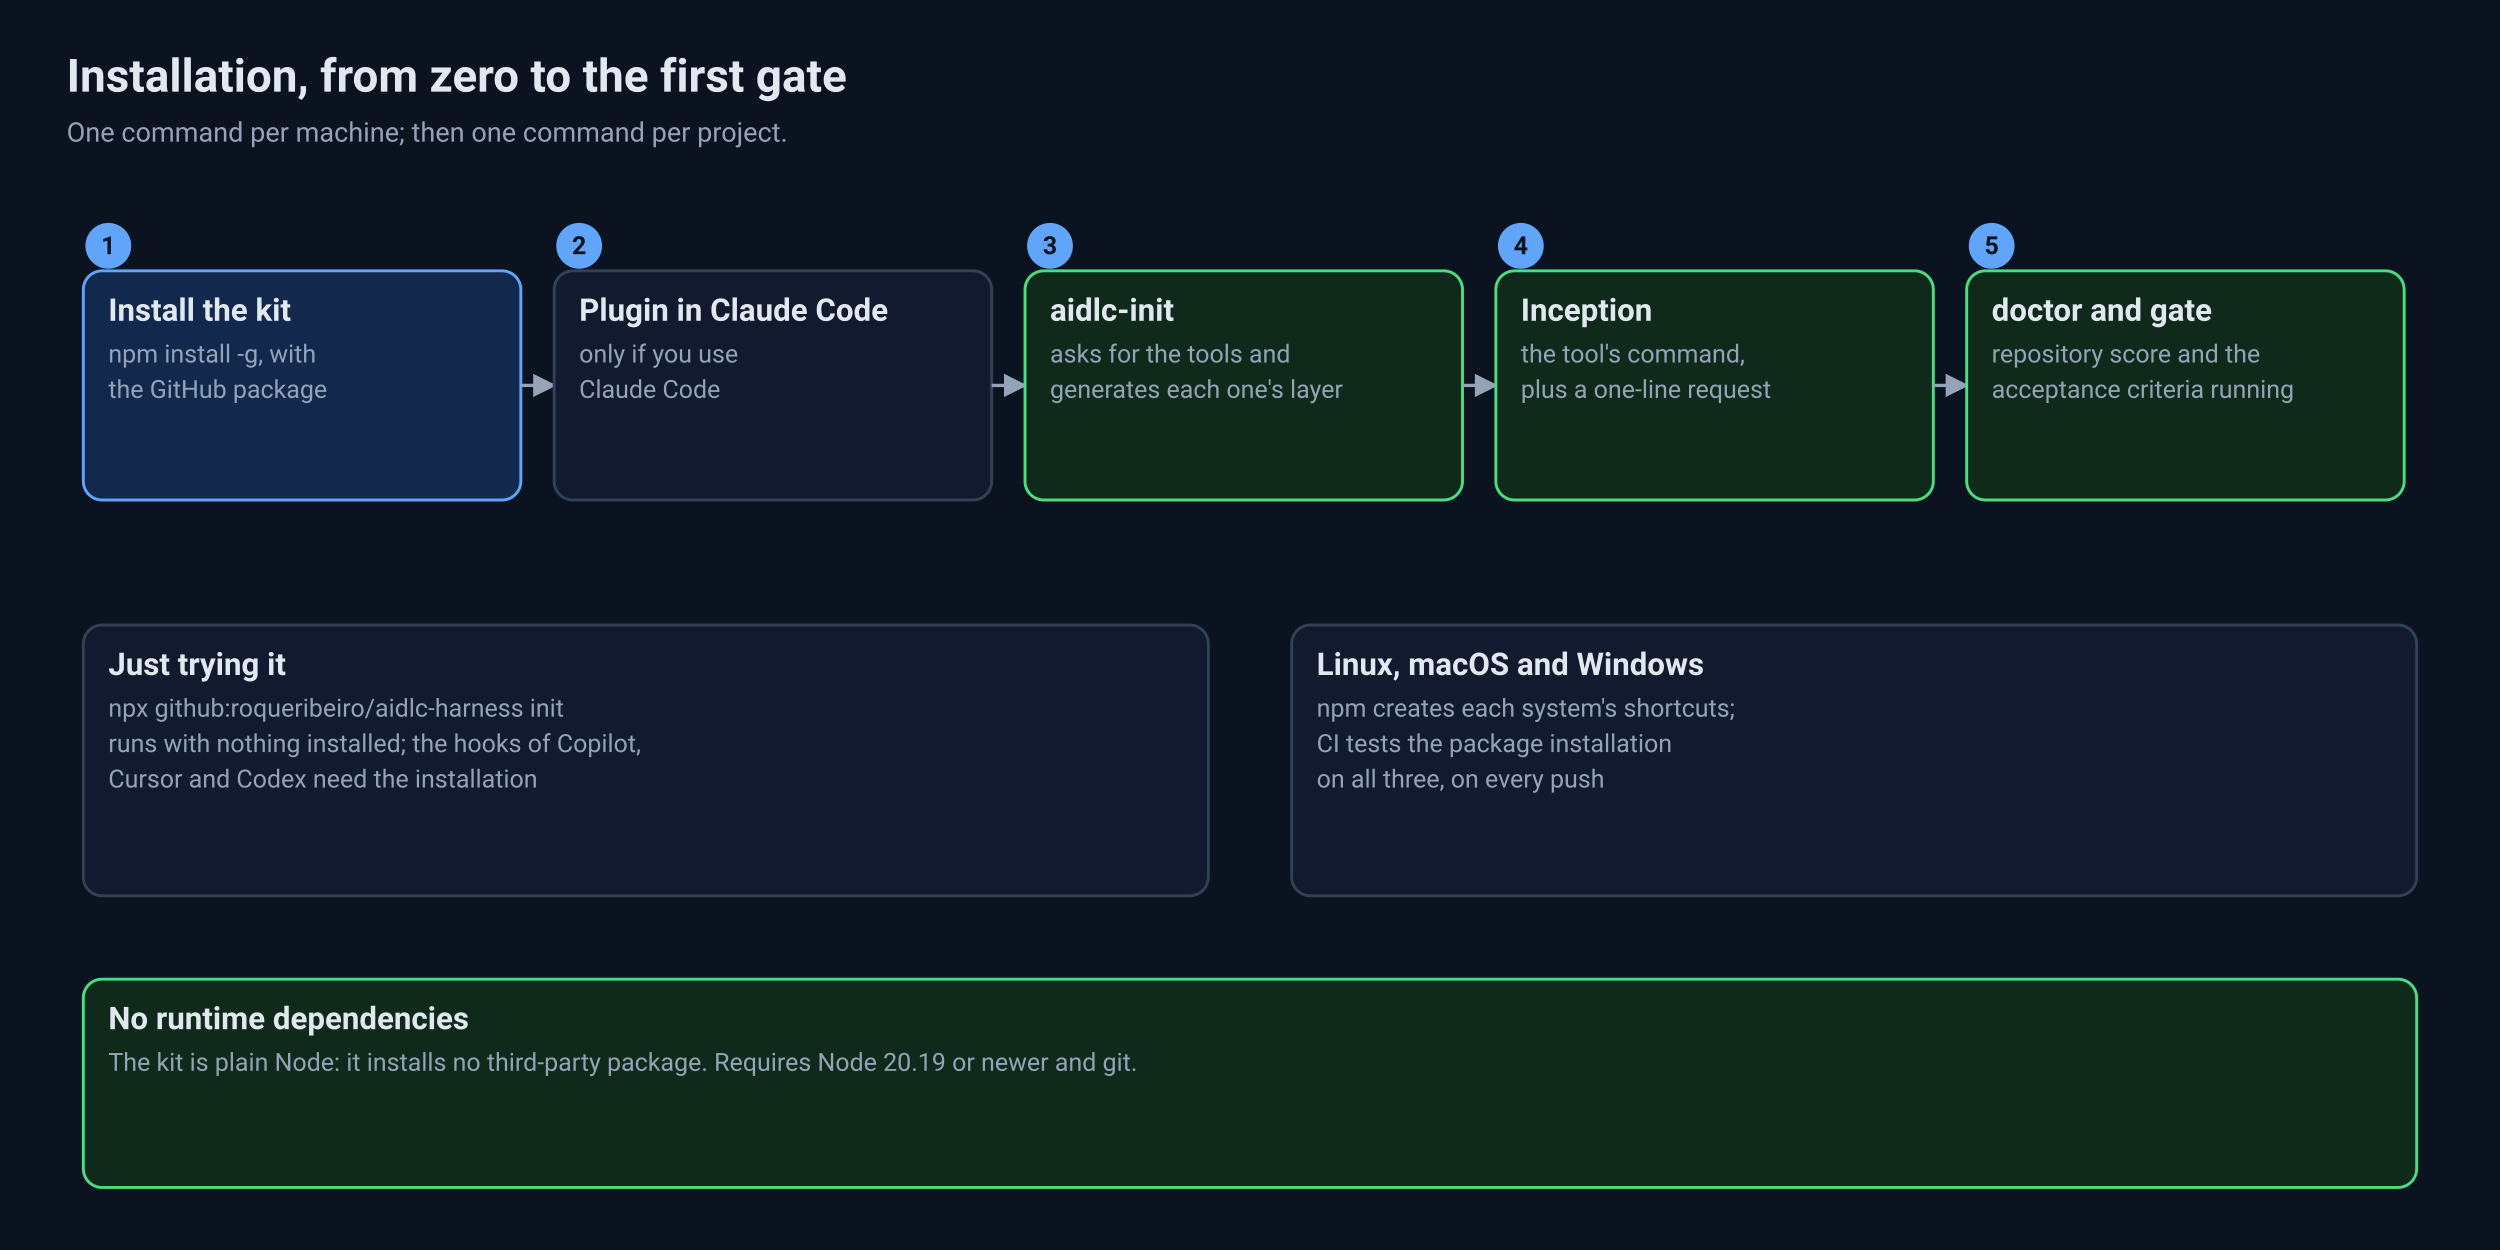
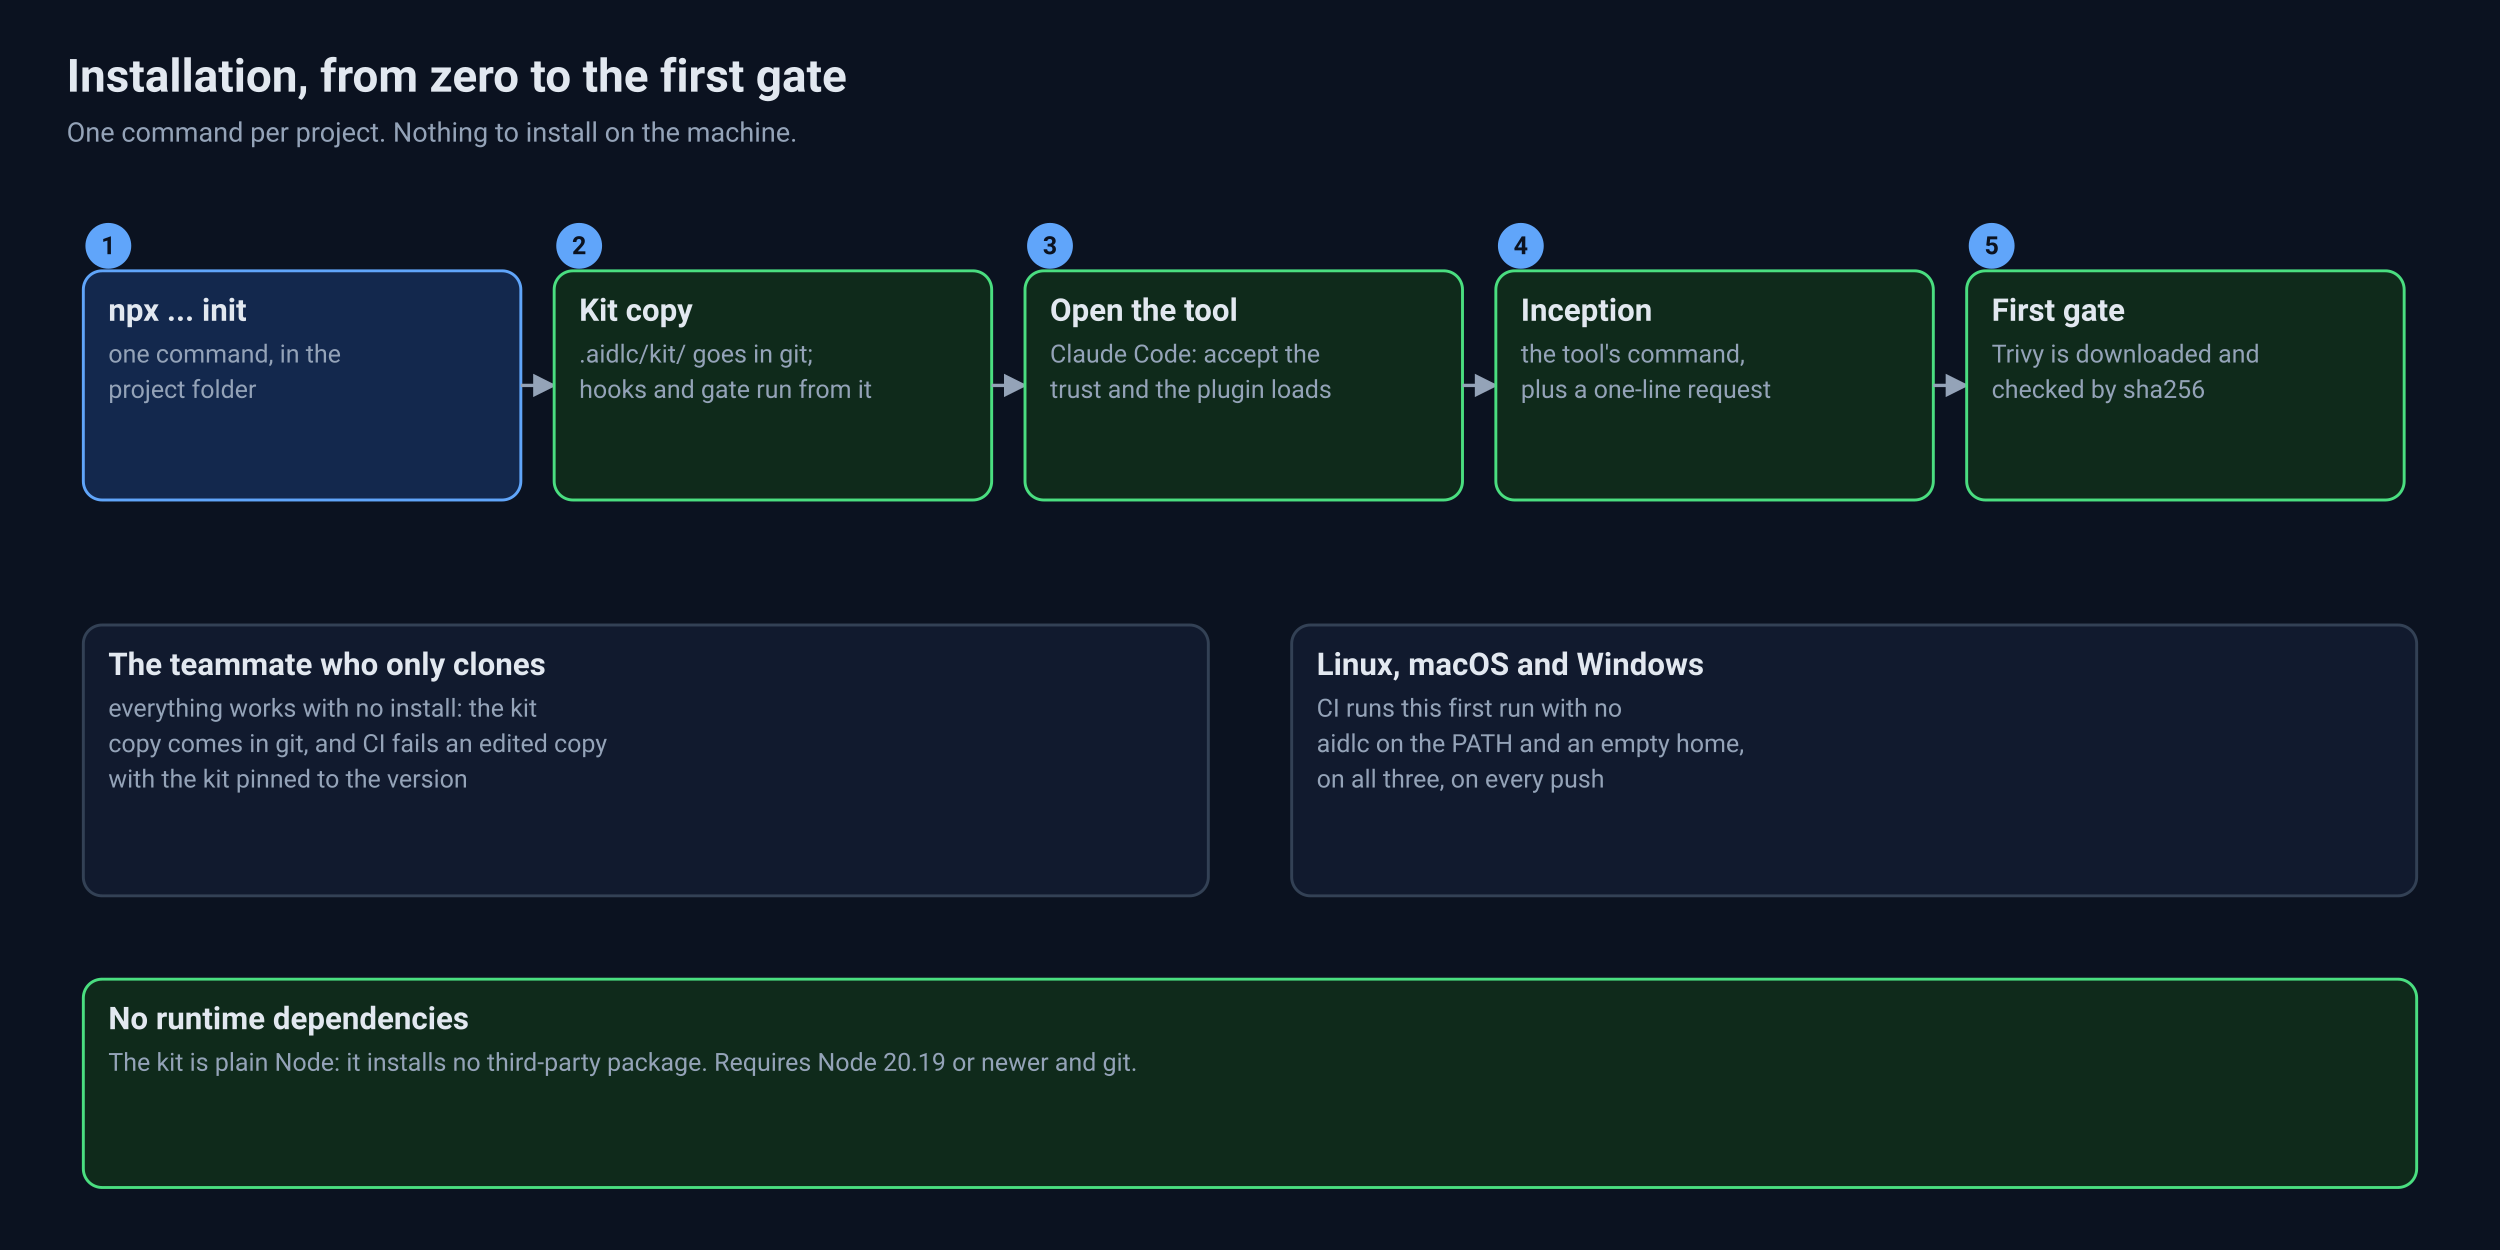
<svg xmlns="http://www.w3.org/2000/svg" viewBox="0 0 1200 600" width="1200" height="600" font-family="system-ui, -apple-system, 'Segoe UI', Roboto, 'Helvetica Neue', Arial, sans-serif" role="img" aria-label="Installation">
  <rect width="1200" height="600" fill="#0b1220" />
  <defs>
    <marker id="ponta-suave" viewBox="0 0 10 10" refX="9" refY="5" markerWidth="7" markerHeight="7" orient="auto-start-reverse">
      <path d="M0 0L10 5L0 10z" fill="#94a3b8" />
    </marker>
  </defs>
  <text x="32" y="44" font-size="22" font-weight="700" fill="#e2e8f0">Installation, from zero to the first gate</text>
-   <text x="32" y="68" font-size="13" fill="#94a3b8">One command per machine; then one command per project.</text>
+   <text x="32" y="68" font-size="13" fill="#94a3b8">One command per project. Nothing to install on the machine.</text>
  <g>
    <rect x="40" y="130" width="210" height="110" rx="9" fill="#13284d" stroke="#60a5fa" stroke-width="1.4" />
-     <text x="52" y="154" font-size="15" font-weight="700" fill="#e2e8f0">Install the kit</text>
-     <text x="52" y="174" font-size="12" fill="#94a3b8">npm install -g, with</text>
-     <text x="52" y="191" font-size="12" fill="#94a3b8">the GitHub package</text>
+     <text x="52" y="154" font-size="15" font-weight="700" fill="#e2e8f0">npx ... init</text>
+     <text x="52" y="174" font-size="12" fill="#94a3b8">one command, in the</text>
+     <text x="52" y="191" font-size="12" fill="#94a3b8">project folder</text>
  </g>
  <circle cx="52" cy="118" r="11" fill="#60a5fa" />
  <text x="52" y="122" font-size="12" font-weight="700" text-anchor="middle" fill="#0b1220">1</text>
  <path d="M250 185 L266 185" fill="none" stroke="#94a3b8" stroke-width="1.6" marker-end="url(#ponta-suave)" />
  <g>
-     <rect x="266" y="130" width="210" height="110" rx="9" fill="#111a2e" stroke="#334155" stroke-width="1.4" />
-     <text x="278" y="154" font-size="15" font-weight="700" fill="#e2e8f0">Plugin in Claude Code</text>
-     <text x="278" y="174" font-size="12" fill="#94a3b8">only if you use</text>
-     <text x="278" y="191" font-size="12" fill="#94a3b8">Claude Code</text>
+     <rect x="266" y="130" width="210" height="110" rx="9" fill="#0f2a1b" stroke="#4ade80" stroke-width="1.4" />
+     <text x="278" y="154" font-size="15" font-weight="700" fill="#e2e8f0">Kit copy</text>
+     <text x="278" y="174" font-size="12" fill="#94a3b8">.aidlc/kit/ goes in git;</text>
+     <text x="278" y="191" font-size="12" fill="#94a3b8">hooks and gate run from it</text>
  </g>
  <circle cx="278" cy="118" r="11" fill="#60a5fa" />
  <text x="278" y="122" font-size="12" font-weight="700" text-anchor="middle" fill="#0b1220">2</text>
  <path d="M476 185 L492 185" fill="none" stroke="#94a3b8" stroke-width="1.6" marker-end="url(#ponta-suave)" />
  <g>
    <rect x="492" y="130" width="210" height="110" rx="9" fill="#0f2a1b" stroke="#4ade80" stroke-width="1.4" />
-     <text x="504" y="154" font-size="15" font-weight="700" fill="#e2e8f0">aidlc-init</text>
-     <text x="504" y="174" font-size="12" fill="#94a3b8">asks for the tools and</text>
-     <text x="504" y="191" font-size="12" fill="#94a3b8">generates each one's layer</text>
+     <text x="504" y="154" font-size="15" font-weight="700" fill="#e2e8f0">Open the tool</text>
+     <text x="504" y="174" font-size="12" fill="#94a3b8">Claude Code: accept the</text>
+     <text x="504" y="191" font-size="12" fill="#94a3b8">trust and the plugin loads</text>
  </g>
  <circle cx="504" cy="118" r="11" fill="#60a5fa" />
  <text x="504" y="122" font-size="12" font-weight="700" text-anchor="middle" fill="#0b1220">3</text>
  <path d="M702 185 L718 185" fill="none" stroke="#94a3b8" stroke-width="1.6" marker-end="url(#ponta-suave)" />
  <g>
    <rect x="718" y="130" width="210" height="110" rx="9" fill="#0f2a1b" stroke="#4ade80" stroke-width="1.4" />
    <text x="730" y="154" font-size="15" font-weight="700" fill="#e2e8f0">Inception</text>
    <text x="730" y="174" font-size="12" fill="#94a3b8">the tool's command,</text>
    <text x="730" y="191" font-size="12" fill="#94a3b8">plus a one-line request</text>
  </g>
  <circle cx="730" cy="118" r="11" fill="#60a5fa" />
  <text x="730" y="122" font-size="12" font-weight="700" text-anchor="middle" fill="#0b1220">4</text>
  <path d="M928 185 L944 185" fill="none" stroke="#94a3b8" stroke-width="1.6" marker-end="url(#ponta-suave)" />
  <g>
    <rect x="944" y="130" width="210" height="110" rx="9" fill="#0f2a1b" stroke="#4ade80" stroke-width="1.4" />
-     <text x="956" y="154" font-size="15" font-weight="700" fill="#e2e8f0">doctor and gate</text>
-     <text x="956" y="174" font-size="12" fill="#94a3b8">repository score and the</text>
-     <text x="956" y="191" font-size="12" fill="#94a3b8">acceptance criteria running</text>
+     <text x="956" y="154" font-size="15" font-weight="700" fill="#e2e8f0">First gate</text>
+     <text x="956" y="174" font-size="12" fill="#94a3b8">Trivy is downloaded and</text>
+     <text x="956" y="191" font-size="12" fill="#94a3b8">checked by sha256</text>
  </g>
  <circle cx="956" cy="118" r="11" fill="#60a5fa" />
  <text x="956" y="122" font-size="12" font-weight="700" text-anchor="middle" fill="#0b1220">5</text>
  <g>
    <rect x="40" y="300" width="540" height="130" rx="9" fill="#111a2e" stroke="#334155" stroke-width="1.4" />
-     <text x="52" y="324" font-size="15" font-weight="700" fill="#e2e8f0">Just trying it</text>
-     <text x="52" y="344" font-size="12" fill="#94a3b8">npx github:roqueribeiro/aidlc-harness init</text>
-     <text x="52" y="361" font-size="12" fill="#94a3b8">runs with nothing installed; the hooks of Copilot,</text>
-     <text x="52" y="378" font-size="12" fill="#94a3b8">Cursor and Codex need the installation</text>
+     <text x="52" y="324" font-size="15" font-weight="700" fill="#e2e8f0">The teammate who only clones</text>
+     <text x="52" y="344" font-size="12" fill="#94a3b8">everything works with no install: the kit</text>
+     <text x="52" y="361" font-size="12" fill="#94a3b8">copy comes in git, and CI fails an edited copy</text>
+     <text x="52" y="378" font-size="12" fill="#94a3b8">with the kit pinned to the version</text>
  </g>
  <g>
    <rect x="620" y="300" width="540" height="130" rx="9" fill="#111a2e" stroke="#334155" stroke-width="1.4" />
    <text x="632" y="324" font-size="15" font-weight="700" fill="#e2e8f0">Linux, macOS and Windows</text>
-     <text x="632" y="344" font-size="12" fill="#94a3b8">npm creates each system's shortcuts;</text>
-     <text x="632" y="361" font-size="12" fill="#94a3b8">CI tests the package installation</text>
+     <text x="632" y="344" font-size="12" fill="#94a3b8">CI runs this first run with no</text>
+     <text x="632" y="361" font-size="12" fill="#94a3b8">aidlc on the PATH and an empty home,</text>
    <text x="632" y="378" font-size="12" fill="#94a3b8">on all three, on every push</text>
  </g>
  <g>
    <rect x="40" y="470" width="1120" height="100" rx="9" fill="#0f2a1b" stroke="#4ade80" stroke-width="1.4" />
    <text x="52" y="494" font-size="15" font-weight="700" fill="#e2e8f0">No runtime dependencies</text>
    <text x="52" y="514" font-size="12" fill="#94a3b8">The kit is plain Node: it installs no third-party package. Requires Node 20.19 or newer and git.</text>
  </g>
</svg>
